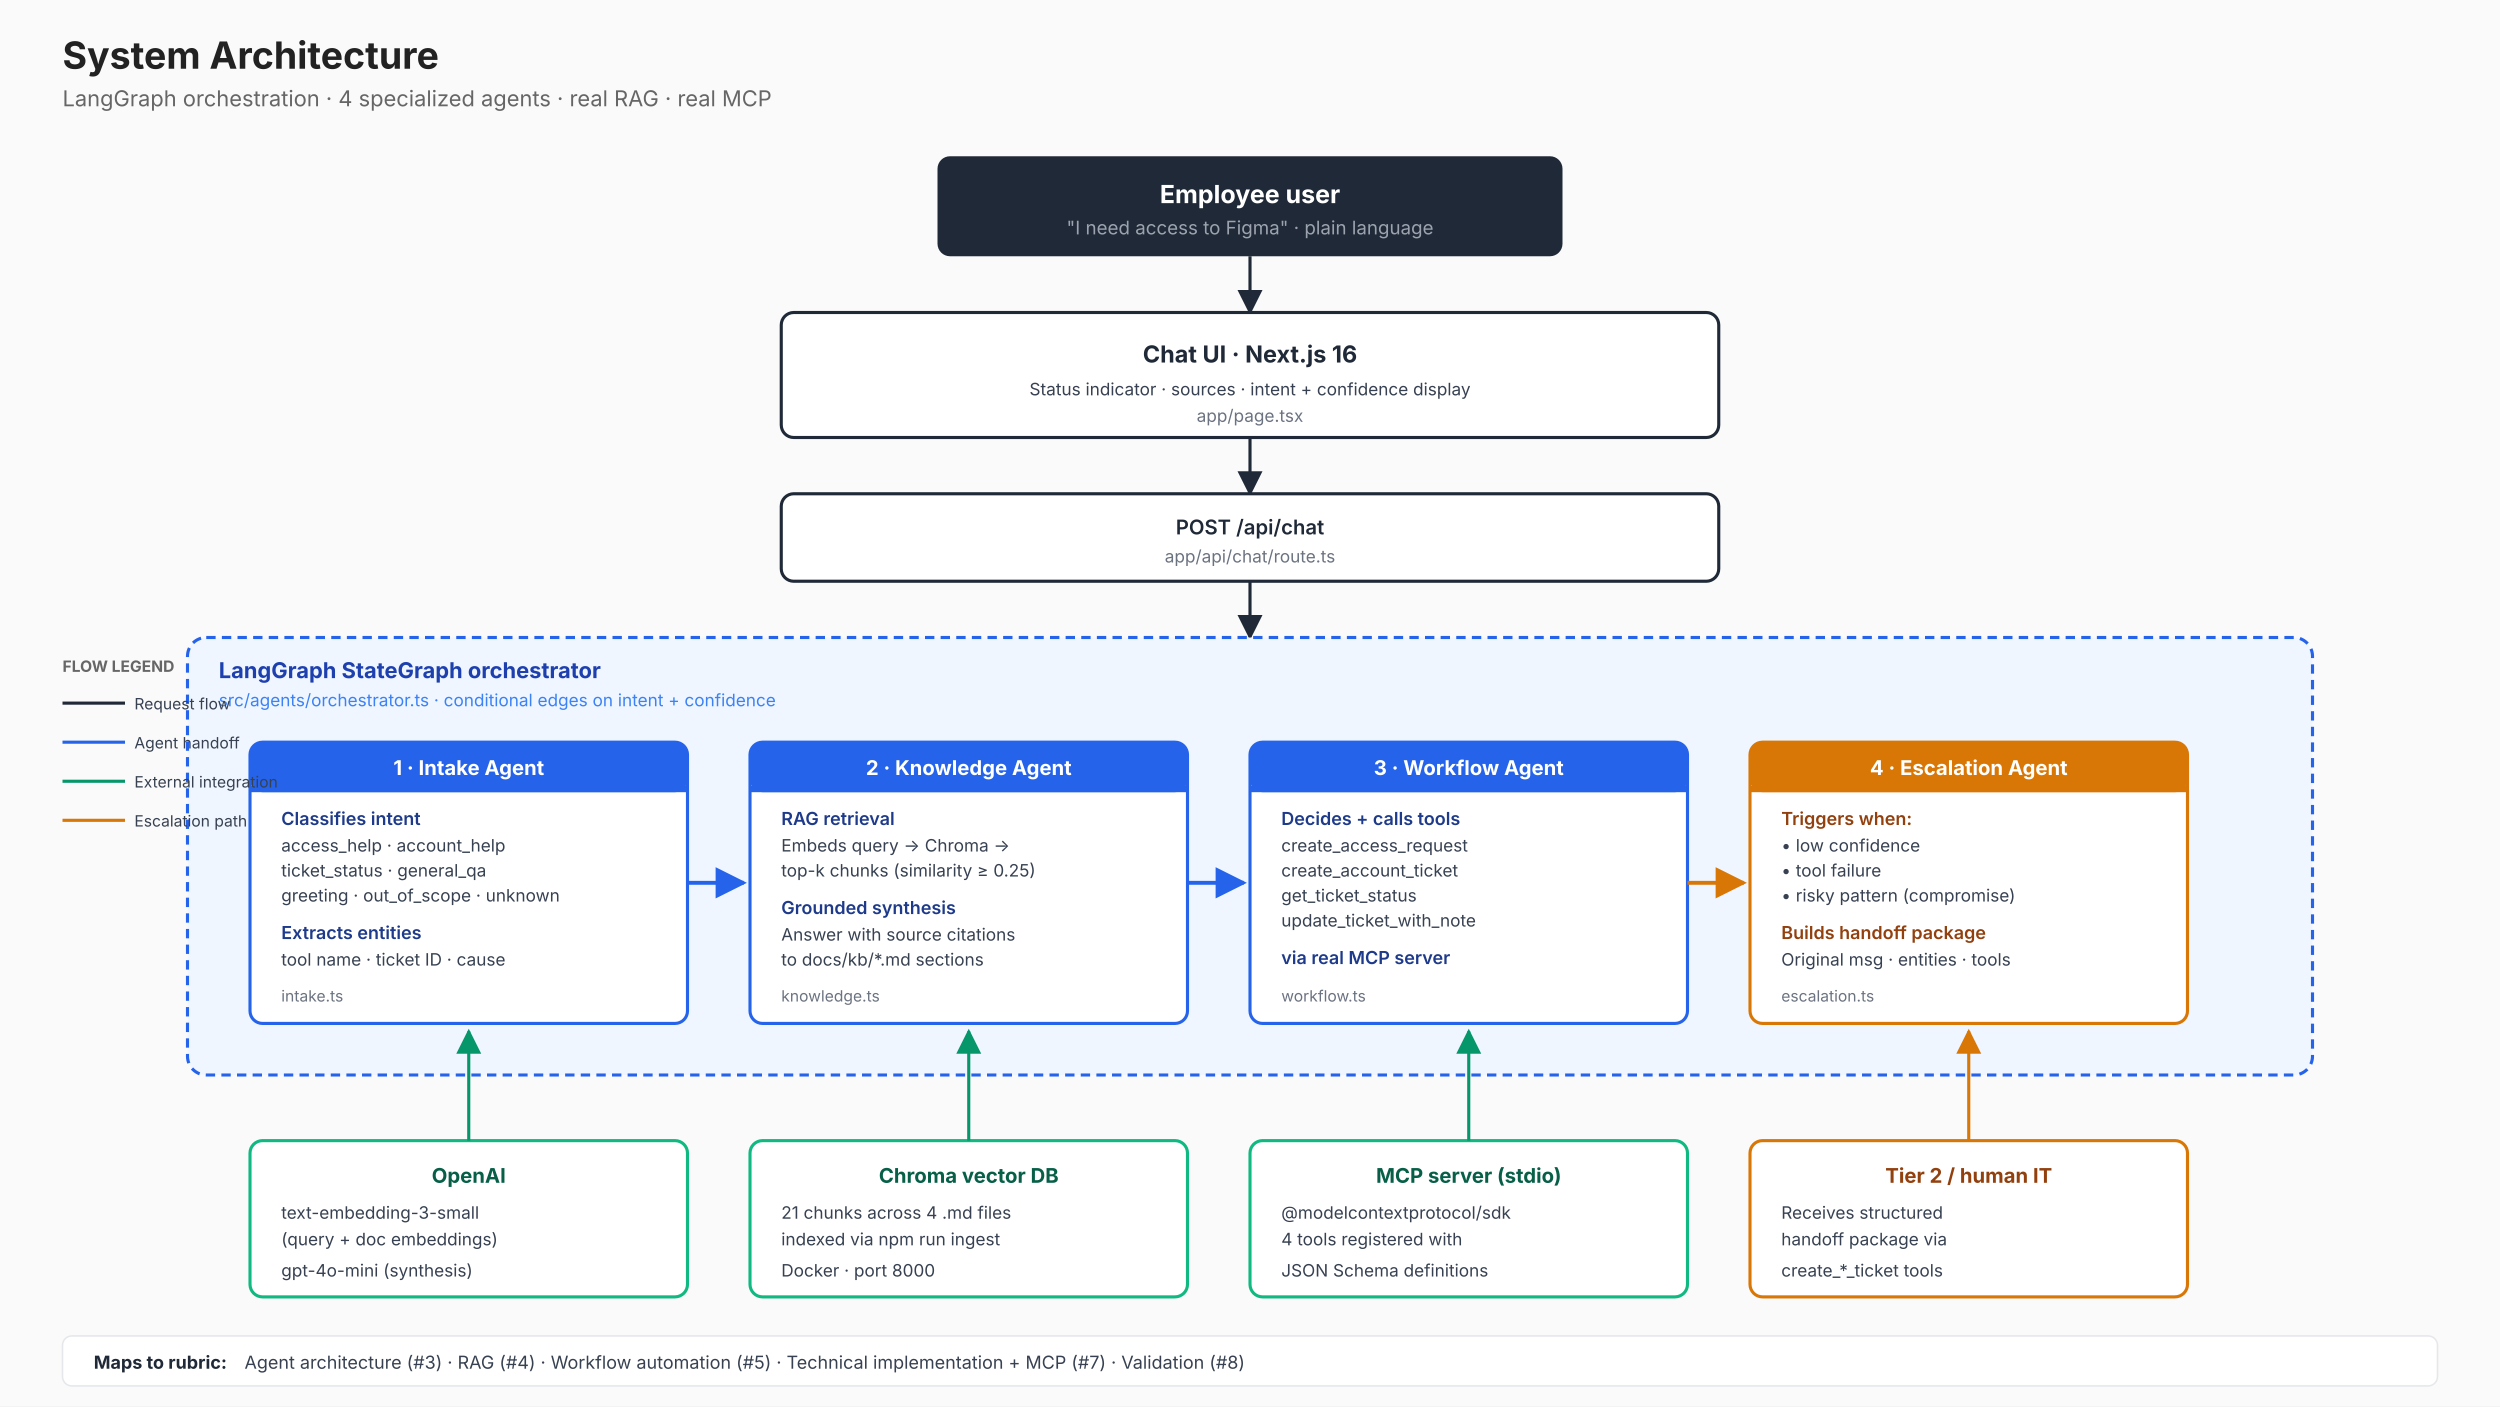
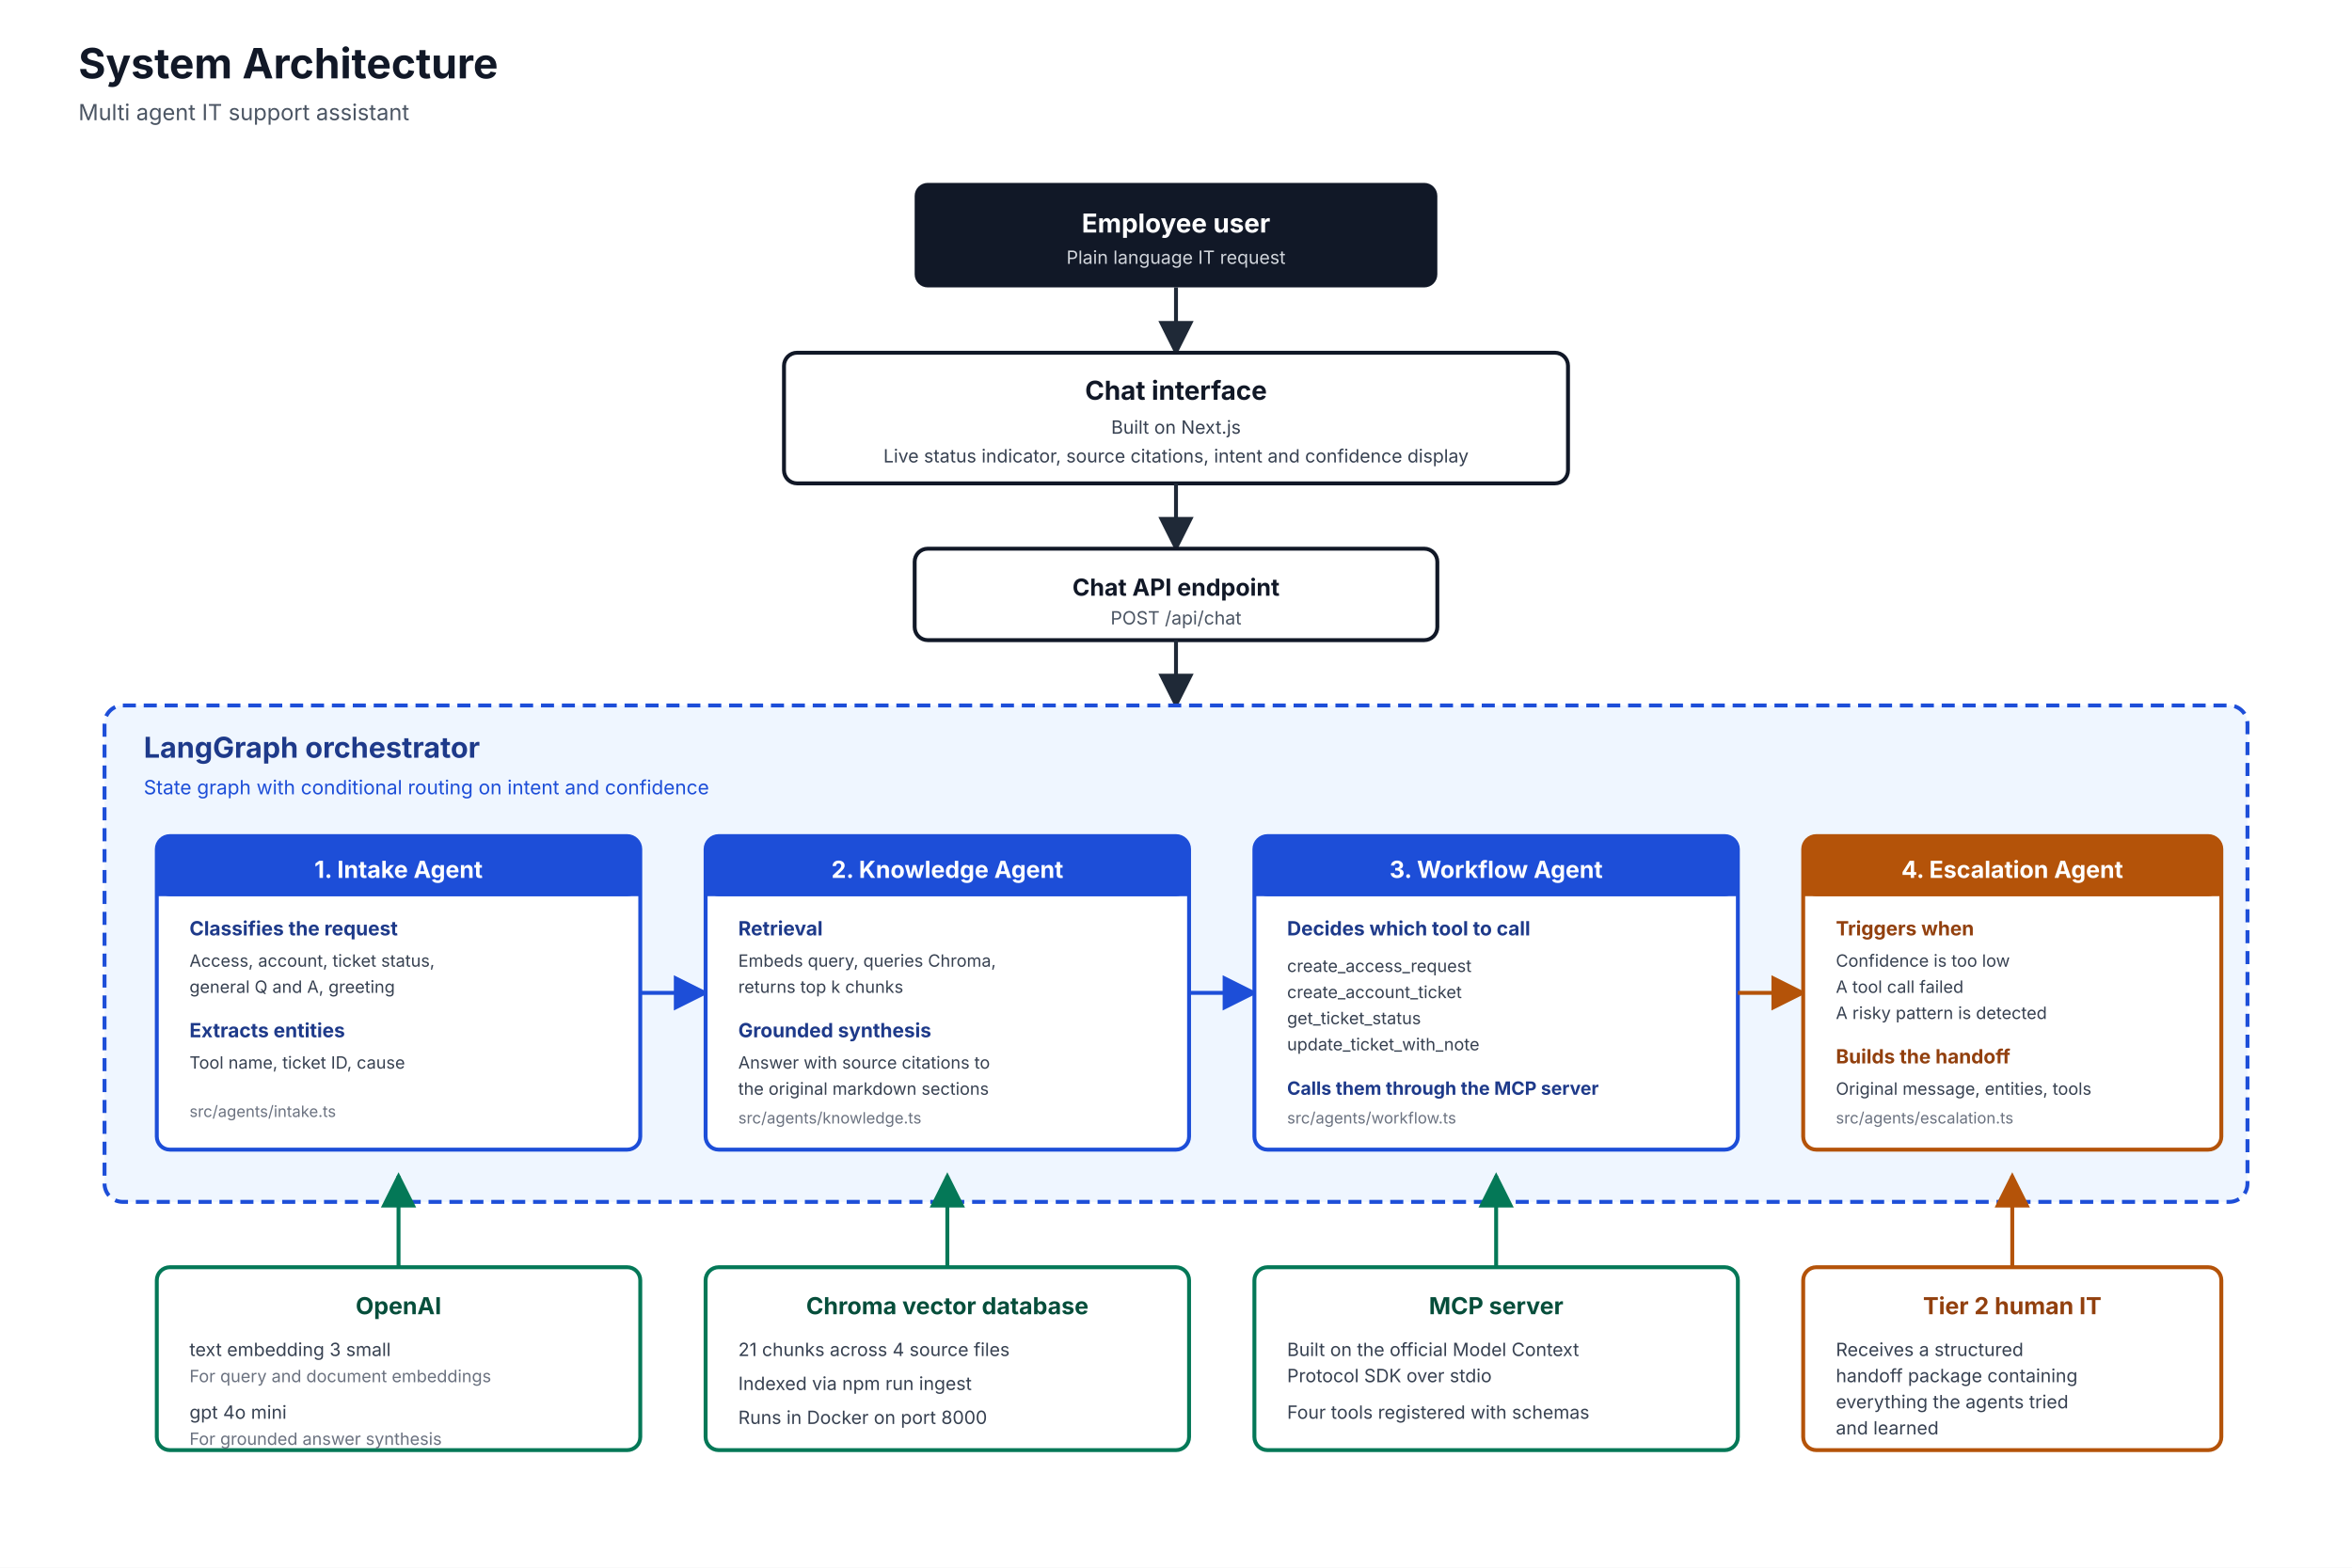
- <svg xmlns="http://www.w3.org/2000/svg" viewBox="0 0 1600 900" font-family="system-ui, -apple-system, 'Segoe UI', sans-serif">
-   <rect width="1600" height="900" fill="#fafafa" />
-   <text x="40" y="44" font-size="24" font-weight="700" fill="#222">System Architecture</text>
-   <text x="40" y="68" font-size="14" fill="#666">LangGraph orchestration · 4 specialized agents · real RAG · real MCP</text>
+ <svg xmlns="http://www.w3.org/2000/svg" viewBox="0 0 1800 1200" font-family="system-ui, -apple-system, 'Segoe UI', sans-serif">
+   <rect width="1800" height="1200" fill="#ffffff" />
  <defs>
-     <marker id="arrow" viewBox="0 0 10 10" refX="9" refY="5" markerWidth="8" markerHeight="8" orient="auto">
+     <marker id="arrow" viewBox="0 0 10 10" refX="9" refY="5" markerWidth="9" markerHeight="9" orient="auto">
      <path d="M 0 0 L 10 5 L 0 10 z" fill="#1f2937" />
    </marker>
-     <marker id="arrowblue" viewBox="0 0 10 10" refX="9" refY="5" markerWidth="8" markerHeight="8" orient="auto">
-       <path d="M 0 0 L 10 5 L 0 10 z" fill="#2563eb" />
+     <marker id="arrowblue" viewBox="0 0 10 10" refX="9" refY="5" markerWidth="9" markerHeight="9" orient="auto">
+       <path d="M 0 0 L 10 5 L 0 10 z" fill="#1d4ed8" />
    </marker>
-     <marker id="arrowgreen" viewBox="0 0 10 10" refX="9" refY="5" markerWidth="8" markerHeight="8" orient="auto">
-       <path d="M 0 0 L 10 5 L 0 10 z" fill="#059669" />
+     <marker id="arrowgreen" viewBox="0 0 10 10" refX="9" refY="5" markerWidth="9" markerHeight="9" orient="auto">
+       <path d="M 0 0 L 10 5 L 0 10 z" fill="#047857" />
    </marker>
-     <marker id="arrowamber" viewBox="0 0 10 10" refX="9" refY="5" markerWidth="8" markerHeight="8" orient="auto">
-       <path d="M 0 0 L 10 5 L 0 10 z" fill="#d97706" />
+     <marker id="arrowamber" viewBox="0 0 10 10" refX="9" refY="5" markerWidth="9" markerHeight="9" orient="auto">
+       <path d="M 0 0 L 10 5 L 0 10 z" fill="#b45309" />
    </marker>
  </defs>
-   <rect x="600" y="100" width="400" height="64" fill="#1f2937" rx="8" />
-   <text x="800" y="130" text-anchor="middle" font-size="16" font-weight="700" fill="white">Employee user</text>
-   <text x="800" y="150" text-anchor="middle" font-size="12" fill="#9ca3af">"I need access to Figma" · plain language</text>
-   <line x1="800" y1="164" x2="800" y2="200" stroke="#1f2937" stroke-width="2" marker-end="url(#arrow)" />
-   <rect x="500" y="200" width="600" height="80" fill="white" stroke="#1f2937" stroke-width="2" rx="8" />
-   <text x="800" y="232" text-anchor="middle" font-size="15" font-weight="700" fill="#1f2937">Chat UI · Next.js 16</text>
-   <text x="800" y="253" text-anchor="middle" font-size="11" fill="#374151">Status indicator · sources · intent + confidence display</text>
-   <text x="800" y="270" text-anchor="middle" font-size="11" fill="#6b7280">app/page.tsx</text>
-   <line x1="800" y1="280" x2="800" y2="316" stroke="#1f2937" stroke-width="2" marker-end="url(#arrow)" />
-   <rect x="500" y="316" width="600" height="56" fill="white" stroke="#1f2937" stroke-width="2" rx="8" />
-   <text x="800" y="342" text-anchor="middle" font-size="13" font-weight="600" fill="#1f2937">POST /api/chat</text>
-   <text x="800" y="360" text-anchor="middle" font-size="11" fill="#6b7280">app/api/chat/route.ts</text>
-   <line x1="800" y1="372" x2="800" y2="408" stroke="#1f2937" stroke-width="2" marker-end="url(#arrow)" />
-   <rect x="120" y="408" width="1360" height="280" fill="#eff6ff" stroke="#2563eb" stroke-width="2" stroke-dasharray="6,4" rx="12" />
-   <text x="140" y="434" font-size="14" font-weight="700" fill="#1e40af">LangGraph StateGraph orchestrator</text>
-   <text x="140" y="452" font-size="11" fill="#3b82f6">src/agents/orchestrator.ts · conditional edges on intent + confidence</text>
-   <rect x="160" y="475" width="280" height="180" fill="white" stroke="#2563eb" stroke-width="2" rx="8" />
-   <rect x="160" y="475" width="280" height="32" fill="#2563eb" rx="8" />
-   <rect x="160" y="503" width="280" height="4" fill="#2563eb" />
-   <text x="300" y="496" text-anchor="middle" font-size="13" font-weight="700" fill="white">1 · Intake Agent</text>
-   <text x="180" y="528" font-size="11.5" font-weight="600" fill="#1e3a8a">Classifies intent</text>
-   <text x="180" y="545" font-size="11" fill="#374151">access_help · account_help</text>
-   <text x="180" y="561" font-size="11" fill="#374151">ticket_status · general_qa</text>
-   <text x="180" y="577" font-size="11" fill="#374151">greeting · out_of_scope · unknown</text>
-   <text x="180" y="601" font-size="11.5" font-weight="600" fill="#1e3a8a">Extracts entities</text>
-   <text x="180" y="618" font-size="11" fill="#374151">tool name · ticket ID · cause</text>
-   <text x="180" y="641" font-size="10" fill="#6b7280">intake.ts</text>
-   <line x1="440" y1="565" x2="476" y2="565" stroke="#2563eb" stroke-width="2.5" marker-end="url(#arrowblue)" />
-   <rect x="480" y="475" width="280" height="180" fill="white" stroke="#2563eb" stroke-width="2" rx="8" />
-   <rect x="480" y="475" width="280" height="32" fill="#2563eb" rx="8" />
-   <rect x="480" y="503" width="280" height="4" fill="#2563eb" />
-   <text x="620" y="496" text-anchor="middle" font-size="13" font-weight="700" fill="white">2 · Knowledge Agent</text>
-   <text x="500" y="528" font-size="11.5" font-weight="600" fill="#1e3a8a">RAG retrieval</text>
-   <text x="500" y="545" font-size="11" fill="#374151">Embeds query → Chroma →</text>
-   <text x="500" y="561" font-size="11" fill="#374151">top-k chunks (similarity ≥ 0.25)</text>
-   <text x="500" y="585" font-size="11.5" font-weight="600" fill="#1e3a8a">Grounded synthesis</text>
-   <text x="500" y="602" font-size="11" fill="#374151">Answer with source citations</text>
-   <text x="500" y="618" font-size="11" fill="#374151">to docs/kb/*.md sections</text>
-   <text x="500" y="641" font-size="10" fill="#6b7280">knowledge.ts</text>
-   <line x1="760" y1="565" x2="796" y2="565" stroke="#2563eb" stroke-width="2.5" marker-end="url(#arrowblue)" />
-   <rect x="800" y="475" width="280" height="180" fill="white" stroke="#2563eb" stroke-width="2" rx="8" />
-   <rect x="800" y="475" width="280" height="32" fill="#2563eb" rx="8" />
-   <rect x="800" y="503" width="280" height="4" fill="#2563eb" />
-   <text x="940" y="496" text-anchor="middle" font-size="13" font-weight="700" fill="white">3 · Workflow Agent</text>
-   <text x="820" y="528" font-size="11.5" font-weight="600" fill="#1e3a8a">Decides + calls tools</text>
-   <text x="820" y="545" font-size="11" fill="#374151">create_access_request</text>
-   <text x="820" y="561" font-size="11" fill="#374151">create_account_ticket</text>
-   <text x="820" y="577" font-size="11" fill="#374151">get_ticket_status</text>
-   <text x="820" y="593" font-size="11" fill="#374151">update_ticket_with_note</text>
-   <text x="820" y="617" font-size="11.5" font-weight="600" fill="#1e3a8a">via real MCP server</text>
-   <text x="820" y="641" font-size="10" fill="#6b7280">workflow.ts</text>
-   <line x1="1080" y1="565" x2="1116" y2="565" stroke="#d97706" stroke-width="2.5" marker-end="url(#arrowamber)" />
-   <rect x="1120" y="475" width="280" height="180" fill="white" stroke="#d97706" stroke-width="2" rx="8" />
-   <rect x="1120" y="475" width="280" height="32" fill="#d97706" rx="8" />
-   <rect x="1120" y="503" width="280" height="4" fill="#d97706" />
-   <text x="1260" y="496" text-anchor="middle" font-size="13" font-weight="700" fill="white">4 · Escalation Agent</text>
-   <text x="1140" y="528" font-size="11.5" font-weight="600" fill="#92400e">Triggers when:</text>
-   <text x="1140" y="545" font-size="11" fill="#374151">• low confidence</text>
-   <text x="1140" y="561" font-size="11" fill="#374151">• tool failure</text>
-   <text x="1140" y="577" font-size="11" fill="#374151">• risky pattern (compromise)</text>
-   <text x="1140" y="601" font-size="11.5" font-weight="600" fill="#92400e">Builds handoff package</text>
-   <text x="1140" y="618" font-size="11" fill="#374151">Original msg · entities · tools</text>
-   <text x="1140" y="641" font-size="10" fill="#6b7280">escalation.ts</text>
-   <rect x="160" y="730" width="280" height="100" fill="white" stroke="#10b981" stroke-width="2" rx="8" />
-   <text x="300" y="757" text-anchor="middle" font-size="13" font-weight="700" fill="#065f46">OpenAI</text>
-   <text x="180" y="780" font-size="11" fill="#374151">text-embedding-3-small</text>
-   <text x="180" y="797" font-size="11" fill="#374151">(query + doc embeddings)</text>
-   <text x="180" y="817" font-size="11" fill="#374151">gpt-4o-mini (synthesis)</text>
-   <line x1="300" y1="730" x2="300" y2="660" stroke="#059669" stroke-width="2" marker-end="url(#arrowgreen)" />
-   <rect x="480" y="730" width="280" height="100" fill="white" stroke="#10b981" stroke-width="2" rx="8" />
-   <text x="620" y="757" text-anchor="middle" font-size="13" font-weight="700" fill="#065f46">Chroma vector DB</text>
-   <text x="500" y="780" font-size="11" fill="#374151">21 chunks across 4 .md files</text>
-   <text x="500" y="797" font-size="11" fill="#374151">indexed via npm run ingest</text>
-   <text x="500" y="817" font-size="11" fill="#374151">Docker · port 8000</text>
-   <line x1="620" y1="730" x2="620" y2="660" stroke="#059669" stroke-width="2" marker-end="url(#arrowgreen)" />
-   <rect x="800" y="730" width="280" height="100" fill="white" stroke="#10b981" stroke-width="2" rx="8" />
-   <text x="940" y="757" text-anchor="middle" font-size="13" font-weight="700" fill="#065f46">MCP server (stdio)</text>
-   <text x="820" y="780" font-size="11" fill="#374151">@modelcontextprotocol/sdk</text>
-   <text x="820" y="797" font-size="11" fill="#374151">4 tools registered with</text>
-   <text x="820" y="817" font-size="11" fill="#374151">JSON Schema definitions</text>
-   <line x1="940" y1="730" x2="940" y2="660" stroke="#059669" stroke-width="2" marker-end="url(#arrowgreen)" />
-   <rect x="1120" y="730" width="280" height="100" fill="white" stroke="#d97706" stroke-width="2" rx="8" />
-   <text x="1260" y="757" text-anchor="middle" font-size="13" font-weight="700" fill="#92400e">Tier 2 / human IT</text>
-   <text x="1140" y="780" font-size="11" fill="#374151">Receives structured</text>
-   <text x="1140" y="797" font-size="11" fill="#374151">handoff package via</text>
-   <text x="1140" y="817" font-size="11" fill="#374151">create_*_ticket tools</text>
-   <line x1="1260" y1="730" x2="1260" y2="660" stroke="#d97706" stroke-width="2" marker-end="url(#arrowamber)" />
-   <g font-size="10">
-     <text x="40" y="430" font-weight="700" fill="#666">FLOW LEGEND</text>
-     <line x1="40" y1="450" x2="80" y2="450" stroke="#1f2937" stroke-width="2" />
-     <text x="86" y="454" fill="#374151">Request flow</text>
-     <line x1="40" y1="475" x2="80" y2="475" stroke="#2563eb" stroke-width="2" />
-     <text x="86" y="479" fill="#374151">Agent handoff</text>
-     <line x1="40" y1="500" x2="80" y2="500" stroke="#059669" stroke-width="2" />
-     <text x="86" y="504" fill="#374151">External integration</text>
-     <line x1="40" y1="525" x2="80" y2="525" stroke="#d97706" stroke-width="2" />
-     <text x="86" y="529" fill="#374151">Escalation path</text>
-   </g>
-   <rect x="40" y="855" width="1520" height="32" fill="white" stroke="#e5e7eb" rx="6" />
-   <text x="60" y="876" font-size="11.5" fill="#374151">
-     <tspan font-weight="700" fill="#1f2937">Maps to rubric:</tspan>
-     <tspan dx="8">Agent architecture (#3) · RAG (#4) · Workflow automation (#5) · Technical implementation + MCP (#7) · Validation (#8)</tspan>
-   </text>
+   <text x="60" y="60" font-size="32" font-weight="700" fill="#111827">System Architecture</text>
+   <text x="60" y="92" font-size="17" fill="#4b5563">Multi agent IT support assistant</text>
+   <rect x="700" y="140" width="400" height="80" fill="#111827" rx="10" />
+   <text x="900" y="178" text-anchor="middle" font-size="20" font-weight="700" fill="white">Employee user</text>
+   <text x="900" y="202" text-anchor="middle" font-size="14" fill="#d1d5db">Plain language IT request</text>
+   <line x1="900" y1="220" x2="900" y2="270" stroke="#1f2937" stroke-width="3" marker-end="url(#arrow)" />
+   <rect x="600" y="270" width="600" height="100" fill="#ffffff" stroke="#111827" stroke-width="3" rx="10" />
+   <text x="900" y="306" text-anchor="middle" font-size="20" font-weight="700" fill="#111827">Chat interface</text>
+   <text x="900" y="332" text-anchor="middle" font-size="14" fill="#374151">Built on Next.js</text>
+   <text x="900" y="354" text-anchor="middle" font-size="14" fill="#374151">Live status indicator, source citations, intent and confidence display</text>
+   <line x1="900" y1="370" x2="900" y2="420" stroke="#1f2937" stroke-width="3" marker-end="url(#arrow)" />
+   <rect x="700" y="420" width="400" height="70" fill="#ffffff" stroke="#111827" stroke-width="3" rx="10" />
+   <text x="900" y="456" text-anchor="middle" font-size="18" font-weight="700" fill="#111827">Chat API endpoint</text>
+   <text x="900" y="478" text-anchor="middle" font-size="14" fill="#4b5563">POST /api/chat</text>
+   <line x1="900" y1="490" x2="900" y2="540" stroke="#1f2937" stroke-width="3" marker-end="url(#arrow)" />
+   <rect x="80" y="540" width="1640" height="380" fill="#eff6ff" stroke="#1d4ed8" stroke-width="3" stroke-dasharray="10,6" rx="14" />
+   <text x="110" y="580" font-size="22" font-weight="700" fill="#1e3a8a">LangGraph orchestrator</text>
+   <text x="110" y="608" font-size="15" fill="#1d4ed8">State graph with conditional routing on intent and confidence</text>
+   <rect x="120" y="640" width="370" height="240" fill="#ffffff" stroke="#1d4ed8" stroke-width="3" rx="10" />
+   <rect x="120" y="640" width="370" height="46" fill="#1d4ed8" rx="10" />
+   <rect x="120" y="676" width="370" height="10" fill="#1d4ed8" />
+   <text x="305" y="672" text-anchor="middle" font-size="18" font-weight="700" fill="white">1. Intake Agent</text>
+   <text x="145" y="716" font-size="15" font-weight="700" fill="#1e3a8a">Classifies the request</text>
+   <text x="145" y="740" font-size="13" fill="#374151">Access, account, ticket status,</text>
+   <text x="145" y="760" font-size="13" fill="#374151">general Q and A, greeting</text>
+   <text x="145" y="794" font-size="15" font-weight="700" fill="#1e3a8a">Extracts entities</text>
+   <text x="145" y="818" font-size="13" fill="#374151">Tool name, ticket ID, cause</text>
+   <text x="145" y="855" font-size="12" fill="#6b7280">src/agents/intake.ts</text>
+   <line x1="490" y1="760" x2="540" y2="760" stroke="#1d4ed8" stroke-width="3" marker-end="url(#arrowblue)" />
+   <rect x="540" y="640" width="370" height="240" fill="#ffffff" stroke="#1d4ed8" stroke-width="3" rx="10" />
+   <rect x="540" y="640" width="370" height="46" fill="#1d4ed8" rx="10" />
+   <rect x="540" y="676" width="370" height="10" fill="#1d4ed8" />
+   <text x="725" y="672" text-anchor="middle" font-size="18" font-weight="700" fill="white">2. Knowledge Agent</text>
+   <text x="565" y="716" font-size="15" font-weight="700" fill="#1e3a8a">Retrieval</text>
+   <text x="565" y="740" font-size="13" fill="#374151">Embeds query, queries Chroma,</text>
+   <text x="565" y="760" font-size="13" fill="#374151">returns top k chunks</text>
+   <text x="565" y="794" font-size="15" font-weight="700" fill="#1e3a8a">Grounded synthesis</text>
+   <text x="565" y="818" font-size="13" fill="#374151">Answer with source citations to</text>
+   <text x="565" y="838" font-size="13" fill="#374151">the original markdown sections</text>
+   <text x="565" y="860" font-size="12" fill="#6b7280">src/agents/knowledge.ts</text>
+   <line x1="910" y1="760" x2="960" y2="760" stroke="#1d4ed8" stroke-width="3" marker-end="url(#arrowblue)" />
+   <rect x="960" y="640" width="370" height="240" fill="#ffffff" stroke="#1d4ed8" stroke-width="3" rx="10" />
+   <rect x="960" y="640" width="370" height="46" fill="#1d4ed8" rx="10" />
+   <rect x="960" y="676" width="370" height="10" fill="#1d4ed8" />
+   <text x="1145" y="672" text-anchor="middle" font-size="18" font-weight="700" fill="white">3. Workflow Agent</text>
+   <text x="985" y="716" font-size="15" font-weight="700" fill="#1e3a8a">Decides which tool to call</text>
+   <text x="985" y="744" font-size="13" fill="#374151">create_access_request</text>
+   <text x="985" y="764" font-size="13" fill="#374151">create_account_ticket</text>
+   <text x="985" y="784" font-size="13" fill="#374151">get_ticket_status</text>
+   <text x="985" y="804" font-size="13" fill="#374151">update_ticket_with_note</text>
+   <text x="985" y="838" font-size="14" fill="#1e3a8a" font-weight="700">Calls them through the MCP server</text>
+   <text x="985" y="860" font-size="12" fill="#6b7280">src/agents/workflow.ts</text>
+   <line x1="1330" y1="760" x2="1380" y2="760" stroke="#b45309" stroke-width="3" marker-end="url(#arrowamber)" />
+   <rect x="1380" y="640" width="320" height="240" fill="#ffffff" stroke="#b45309" stroke-width="3" rx="10" />
+   <rect x="1380" y="640" width="320" height="46" fill="#b45309" rx="10" />
+   <rect x="1380" y="676" width="320" height="10" fill="#b45309" />
+   <text x="1540" y="672" text-anchor="middle" font-size="18" font-weight="700" fill="white">4. Escalation Agent</text>
+   <text x="1405" y="716" font-size="15" font-weight="700" fill="#92400e">Triggers when</text>
+   <text x="1405" y="740" font-size="13" fill="#374151">Confidence is too low</text>
+   <text x="1405" y="760" font-size="13" fill="#374151">A tool call failed</text>
+   <text x="1405" y="780" font-size="13" fill="#374151">A risky pattern is detected</text>
+   <text x="1405" y="814" font-size="15" font-weight="700" fill="#92400e">Builds the handoff</text>
+   <text x="1405" y="838" font-size="13" fill="#374151">Original message, entities, tools</text>
+   <text x="1405" y="860" font-size="12" fill="#6b7280">src/agents/escalation.ts</text>
+   <line x1="305" y1="970" x2="305" y2="900" stroke="#047857" stroke-width="3" marker-end="url(#arrowgreen)" />
+   <line x1="725" y1="970" x2="725" y2="900" stroke="#047857" stroke-width="3" marker-end="url(#arrowgreen)" />
+   <line x1="1145" y1="970" x2="1145" y2="900" stroke="#047857" stroke-width="3" marker-end="url(#arrowgreen)" />
+   <line x1="1540" y1="970" x2="1540" y2="900" stroke="#b45309" stroke-width="3" marker-end="url(#arrowamber)" />
+   <rect x="120" y="970" width="370" height="140" fill="#ffffff" stroke="#047857" stroke-width="3" rx="10" />
+   <text x="305" y="1006" text-anchor="middle" font-size="18" font-weight="700" fill="#064e3b">OpenAI</text>
+   <text x="145" y="1038" font-size="14" fill="#374151">text embedding 3 small</text>
+   <text x="145" y="1058" font-size="13" fill="#6b7280">For query and document embeddings</text>
+   <text x="145" y="1086" font-size="14" fill="#374151">gpt 4o mini</text>
+   <text x="145" y="1106" font-size="13" fill="#6b7280">For grounded answer synthesis</text>
+   <rect x="540" y="970" width="370" height="140" fill="#ffffff" stroke="#047857" stroke-width="3" rx="10" />
+   <text x="725" y="1006" text-anchor="middle" font-size="18" font-weight="700" fill="#064e3b">Chroma vector database</text>
+   <text x="565" y="1038" font-size="14" fill="#374151">21 chunks across 4 source files</text>
+   <text x="565" y="1064" font-size="14" fill="#374151">Indexed via npm run ingest</text>
+   <text x="565" y="1090" font-size="14" fill="#374151">Runs in Docker on port 8000</text>
+   <rect x="960" y="970" width="370" height="140" fill="#ffffff" stroke="#047857" stroke-width="3" rx="10" />
+   <text x="1145" y="1006" text-anchor="middle" font-size="18" font-weight="700" fill="#064e3b">MCP server</text>
+   <text x="985" y="1038" font-size="14" fill="#374151">Built on the official Model Context</text>
+   <text x="985" y="1058" font-size="14" fill="#374151">Protocol SDK over stdio</text>
+   <text x="985" y="1086" font-size="14" fill="#374151">Four tools registered with schemas</text>
+   <rect x="1380" y="970" width="320" height="140" fill="#ffffff" stroke="#b45309" stroke-width="3" rx="10" />
+   <text x="1540" y="1006" text-anchor="middle" font-size="18" font-weight="700" fill="#92400e">Tier 2 human IT</text>
+   <text x="1405" y="1038" font-size="14" fill="#374151">Receives a structured</text>
+   <text x="1405" y="1058" font-size="14" fill="#374151">handoff package containing</text>
+   <text x="1405" y="1078" font-size="14" fill="#374151">everything the agents tried</text>
+   <text x="1405" y="1098" font-size="14" fill="#374151">and learned</text>
</svg>
